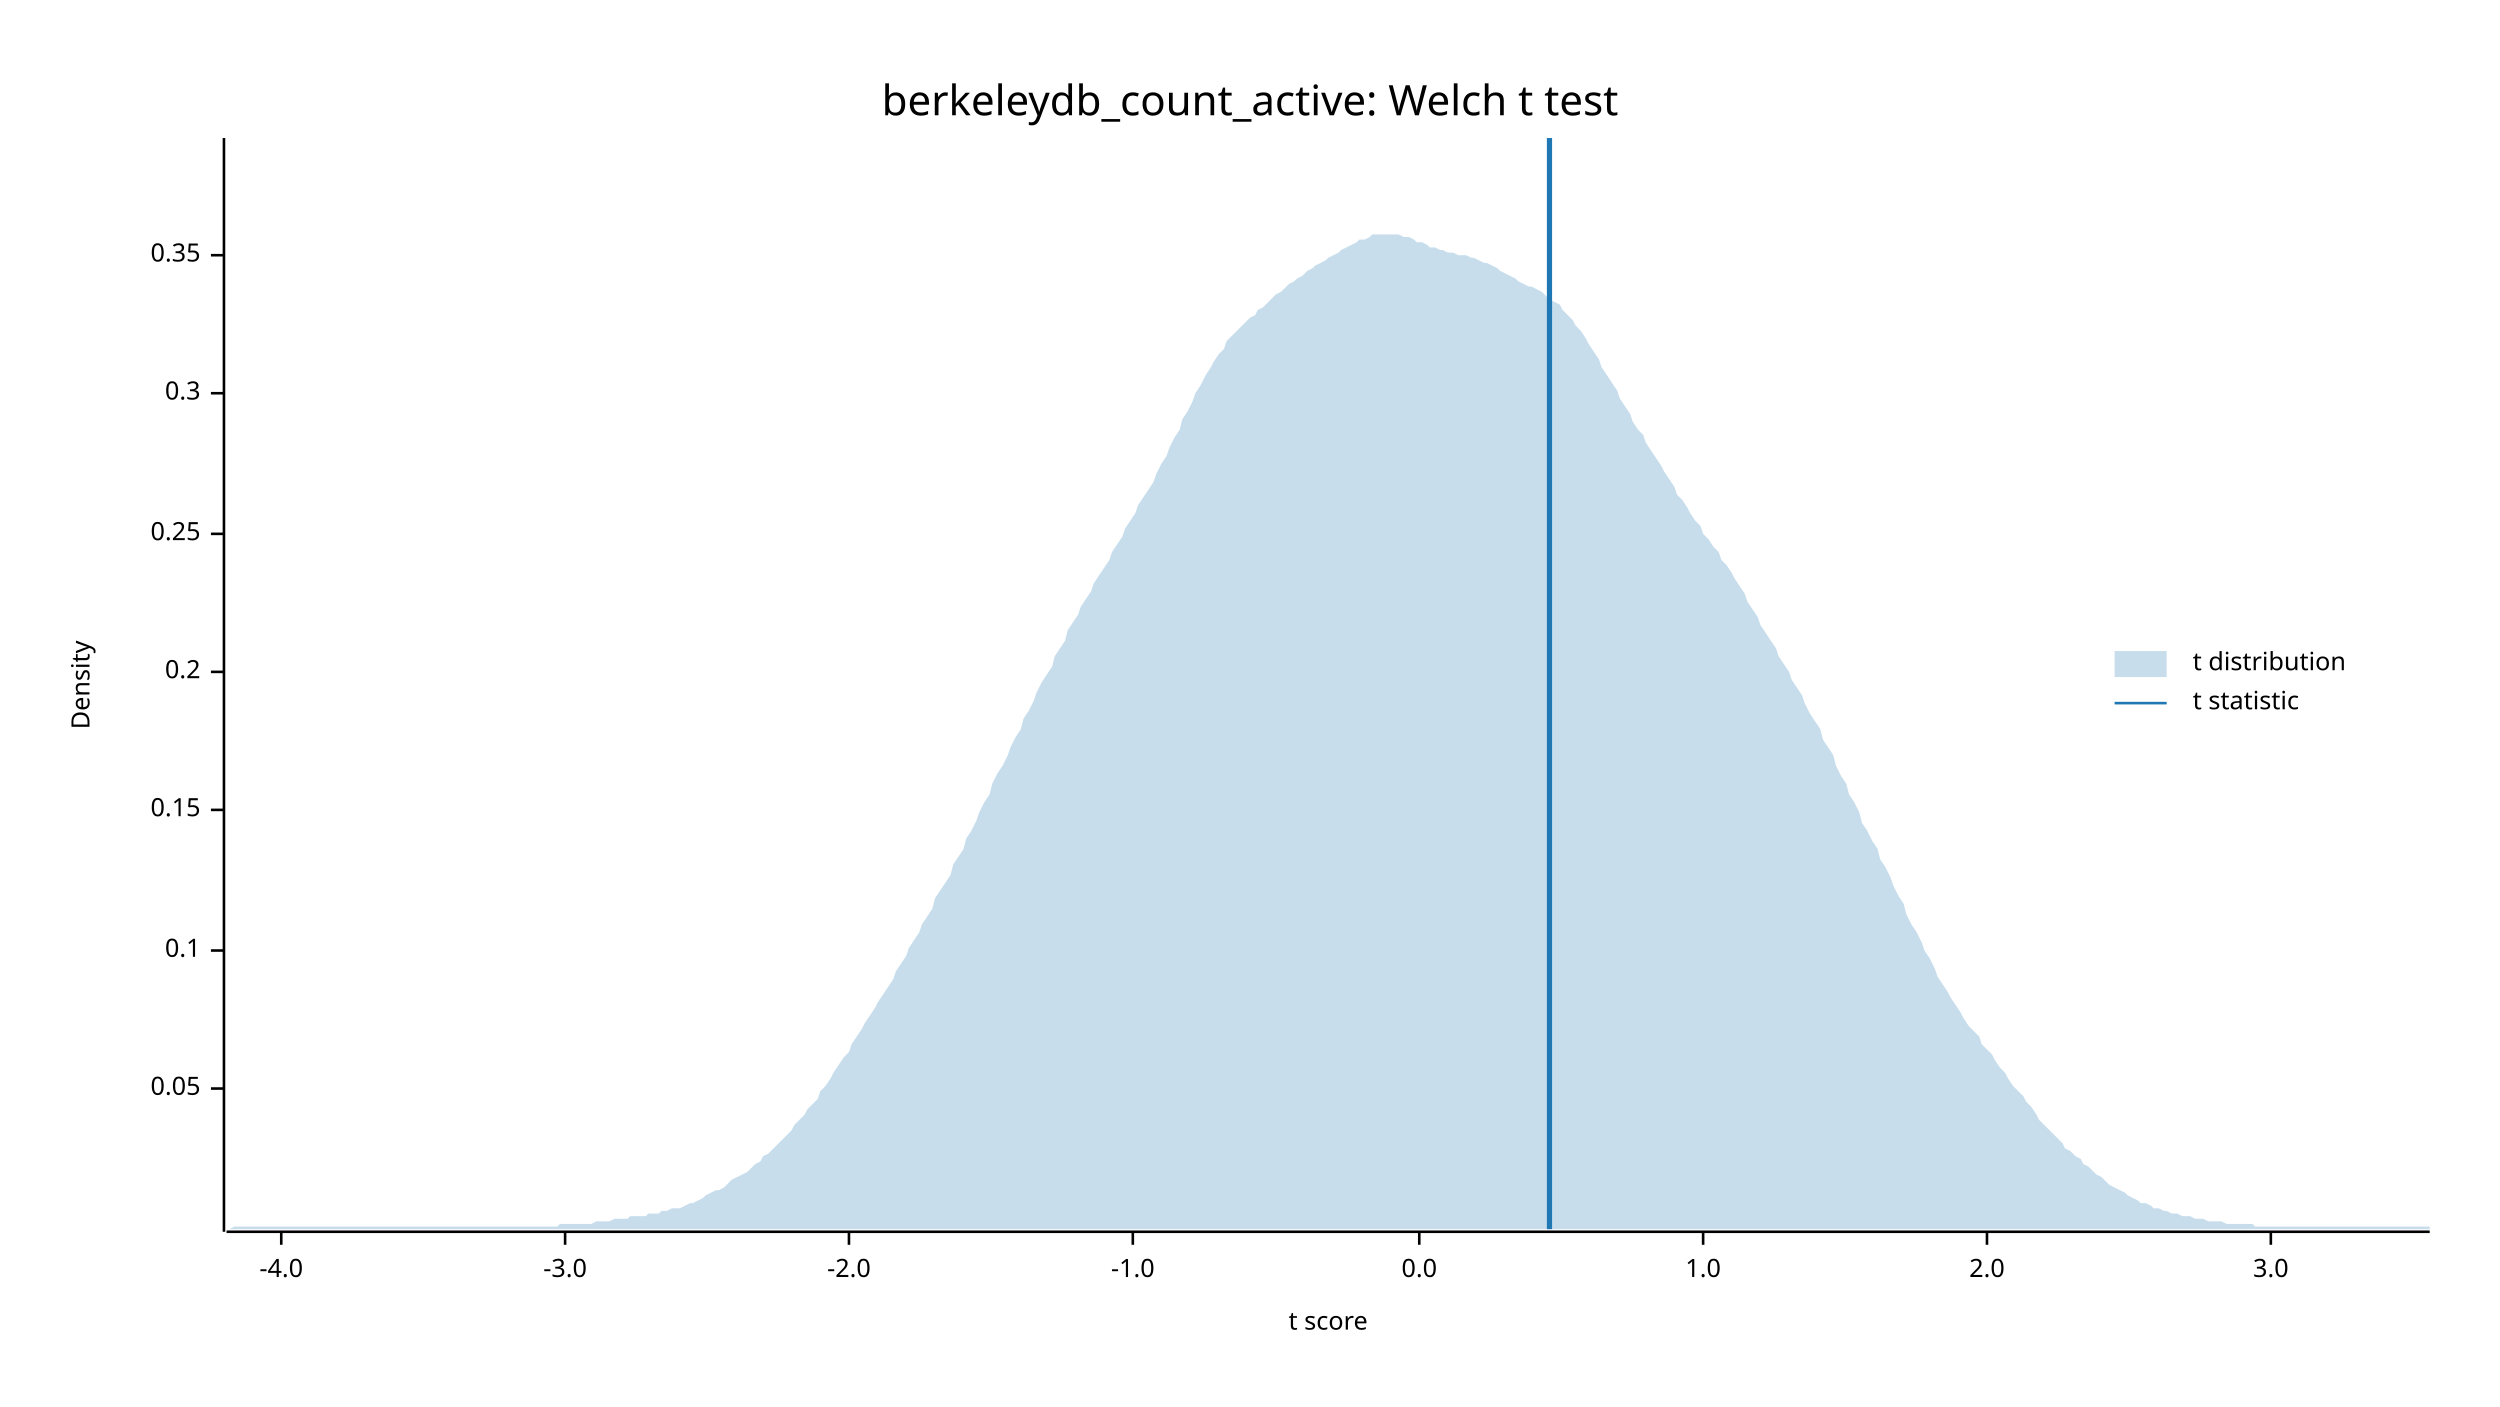
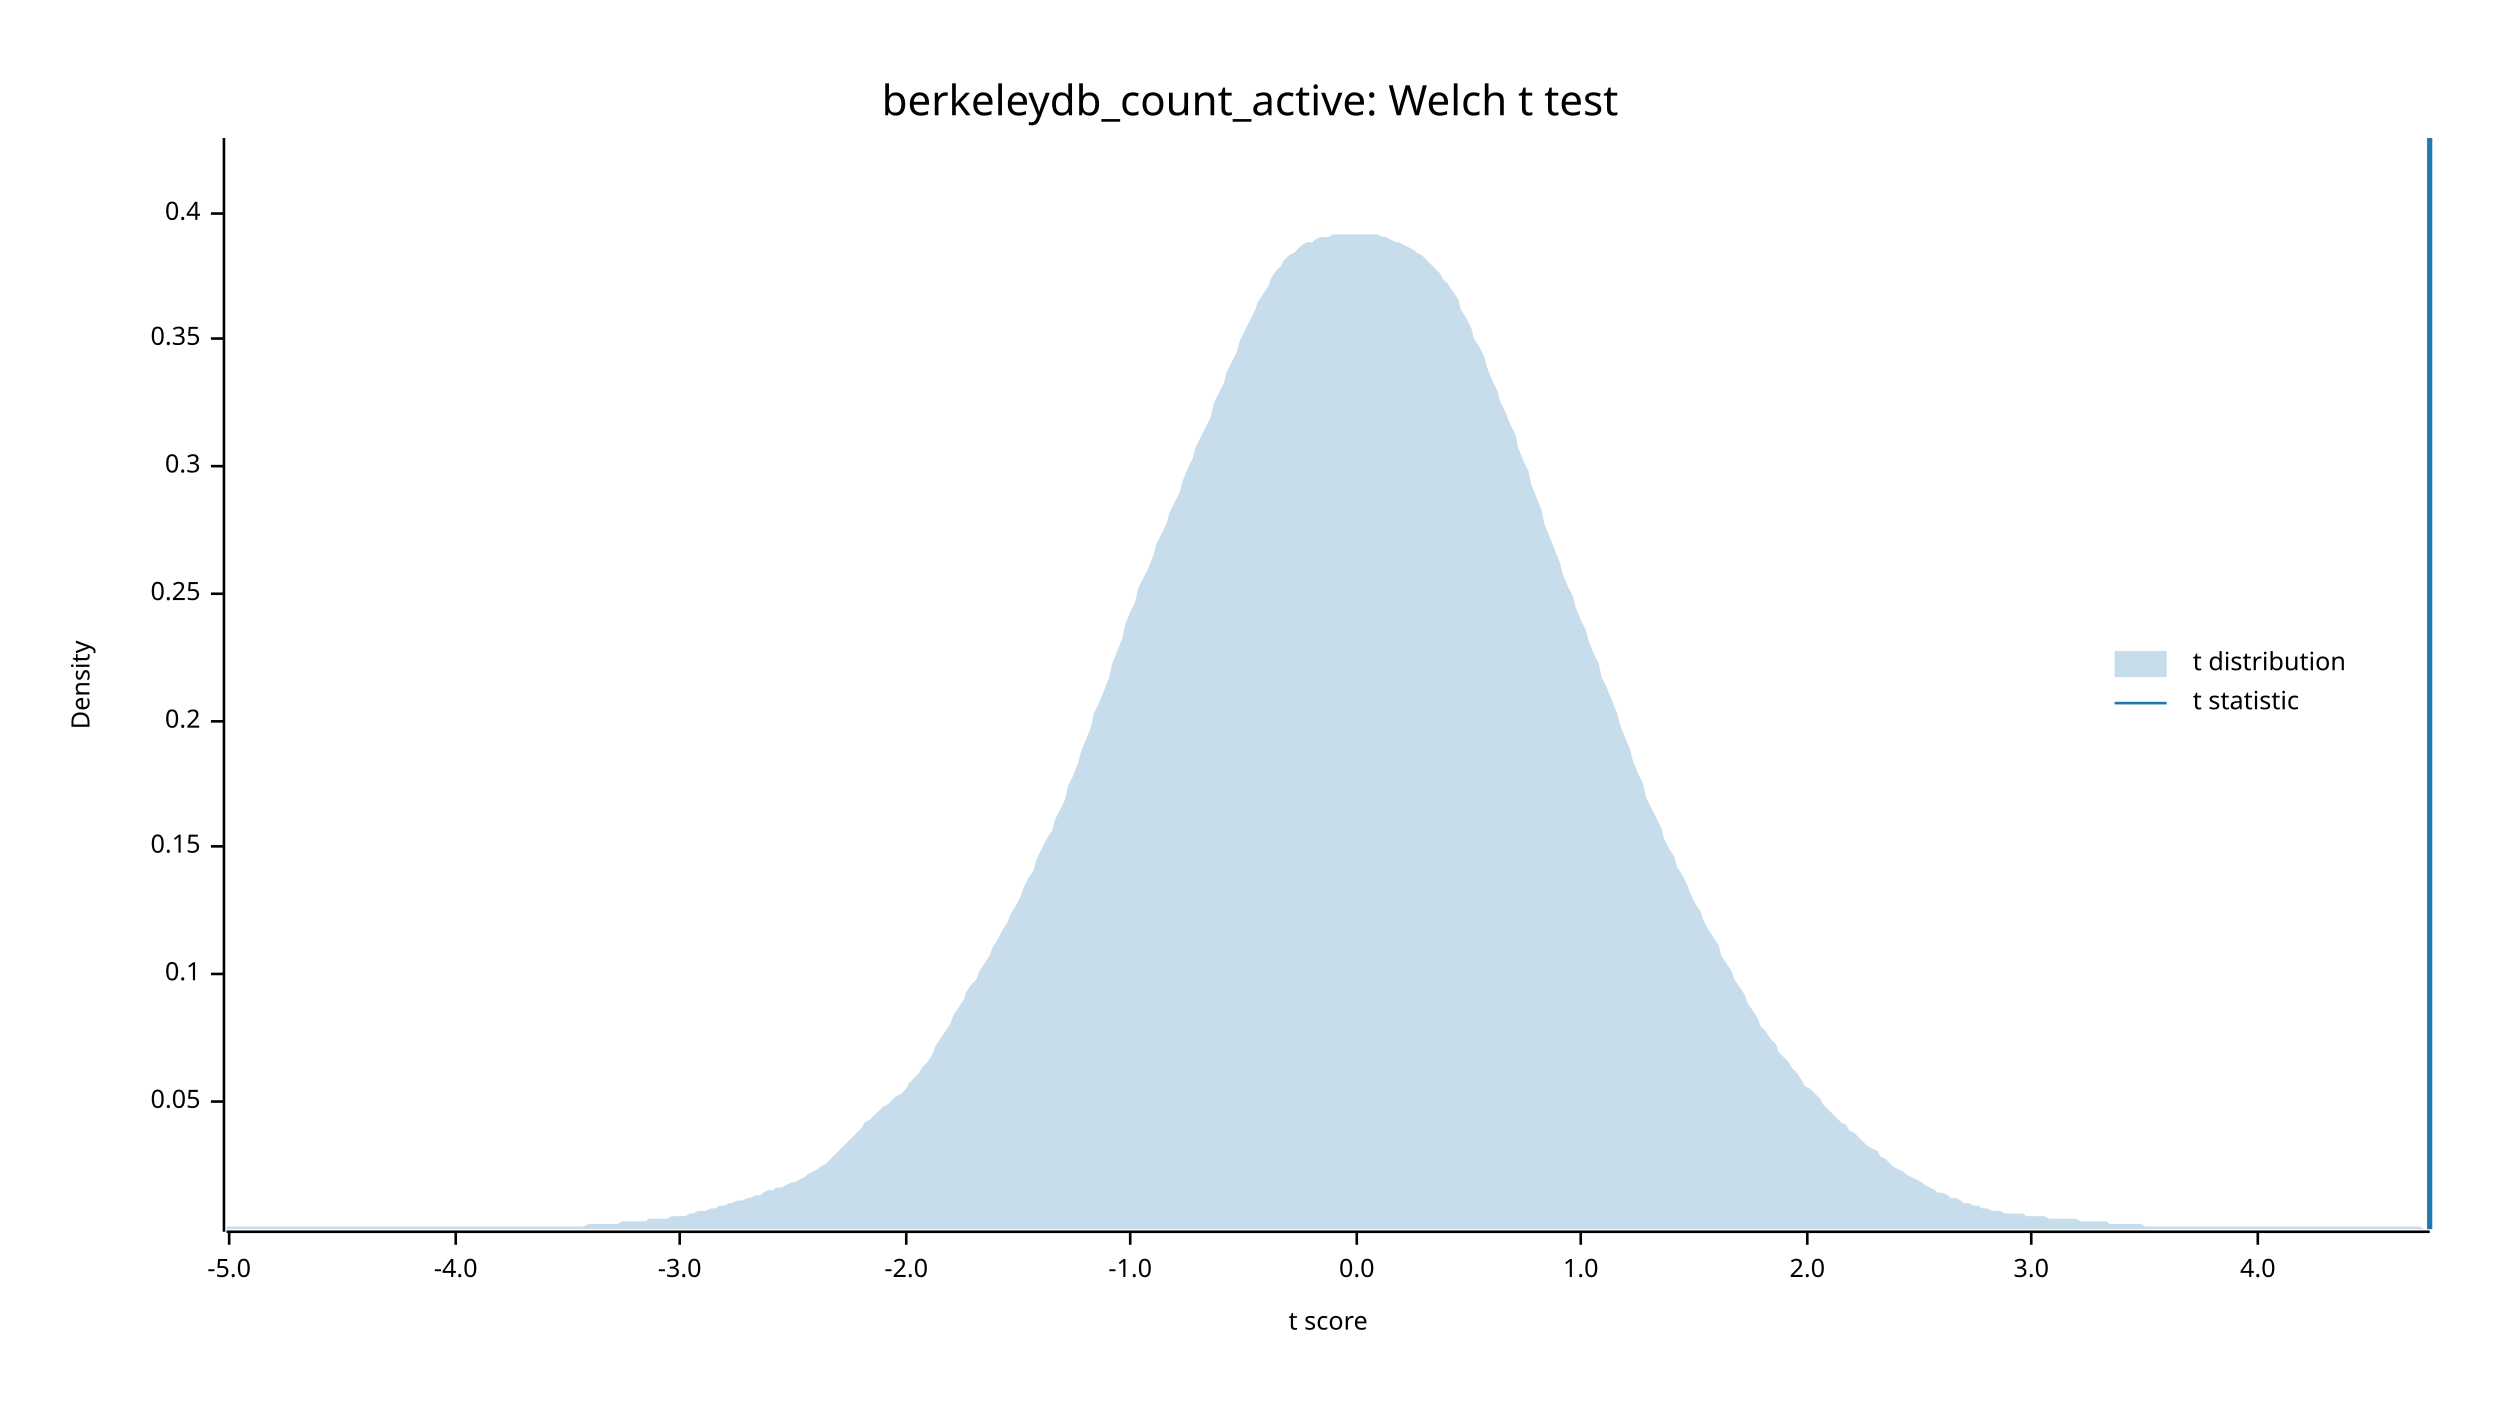
<svg xmlns="http://www.w3.org/2000/svg" width="960" height="540" viewBox="0 0 960 540">
  <text x="480" y="32" dy="0.76em" text-anchor="middle" font-family="sans-serif" font-size="16.129" opacity="1" fill="#000000">
berkeleydb_count_active: Welch t test
</text>
  <text x="27" y="263" dy="0.76em" text-anchor="middle" font-family="sans-serif" font-size="9.677" opacity="1" fill="#000000" transform="rotate(270, 27, 263)">
Density
</text>
  <text x="510" y="513" dy="-0.5ex" text-anchor="middle" font-family="sans-serif" font-size="9.677" opacity="1" fill="#000000">
t score
</text>
  <polyline fill="none" opacity="1" stroke="#000000" stroke-width="1" points="86,53 86,473 " />
-   <text x="77" y="418" dy="0.5ex" text-anchor="end" font-family="sans-serif" font-size="9.677" opacity="1" fill="#000000">
+   <text x="77" y="423" dy="0.5ex" text-anchor="end" font-family="sans-serif" font-size="9.677" opacity="1" fill="#000000">
0.05
</text>
-   <polyline fill="none" opacity="1" stroke="#000000" stroke-width="1" points="81,418 86,418 " />
-   <text x="77" y="365" dy="0.5ex" text-anchor="end" font-family="sans-serif" font-size="9.677" opacity="1" fill="#000000">
+   <polyline fill="none" opacity="1" stroke="#000000" stroke-width="1" points="81,423 86,423 " />
+   <text x="77" y="374" dy="0.5ex" text-anchor="end" font-family="sans-serif" font-size="9.677" opacity="1" fill="#000000">
0.1
</text>
-   <polyline fill="none" opacity="1" stroke="#000000" stroke-width="1" points="81,365 86,365 " />
-   <text x="77" y="311" dy="0.5ex" text-anchor="end" font-family="sans-serif" font-size="9.677" opacity="1" fill="#000000">
+   <polyline fill="none" opacity="1" stroke="#000000" stroke-width="1" points="81,374 86,374 " />
+   <text x="77" y="325" dy="0.5ex" text-anchor="end" font-family="sans-serif" font-size="9.677" opacity="1" fill="#000000">
0.15
</text>
-   <polyline fill="none" opacity="1" stroke="#000000" stroke-width="1" points="81,311 86,311 " />
-   <text x="77" y="258" dy="0.5ex" text-anchor="end" font-family="sans-serif" font-size="9.677" opacity="1" fill="#000000">
+   <polyline fill="none" opacity="1" stroke="#000000" stroke-width="1" points="81,325 86,325 " />
+   <text x="77" y="277" dy="0.5ex" text-anchor="end" font-family="sans-serif" font-size="9.677" opacity="1" fill="#000000">
0.2
</text>
-   <polyline fill="none" opacity="1" stroke="#000000" stroke-width="1" points="81,258 86,258 " />
-   <text x="77" y="205" dy="0.5ex" text-anchor="end" font-family="sans-serif" font-size="9.677" opacity="1" fill="#000000">
+   <polyline fill="none" opacity="1" stroke="#000000" stroke-width="1" points="81,277 86,277 " />
+   <text x="77" y="228" dy="0.5ex" text-anchor="end" font-family="sans-serif" font-size="9.677" opacity="1" fill="#000000">
0.25
</text>
-   <polyline fill="none" opacity="1" stroke="#000000" stroke-width="1" points="81,205 86,205 " />
-   <text x="77" y="151" dy="0.5ex" text-anchor="end" font-family="sans-serif" font-size="9.677" opacity="1" fill="#000000">
+   <polyline fill="none" opacity="1" stroke="#000000" stroke-width="1" points="81,228 86,228 " />
+   <text x="77" y="179" dy="0.5ex" text-anchor="end" font-family="sans-serif" font-size="9.677" opacity="1" fill="#000000">
0.3
</text>
-   <polyline fill="none" opacity="1" stroke="#000000" stroke-width="1" points="81,151 86,151 " />
-   <text x="77" y="98" dy="0.5ex" text-anchor="end" font-family="sans-serif" font-size="9.677" opacity="1" fill="#000000">
+   <polyline fill="none" opacity="1" stroke="#000000" stroke-width="1" points="81,179 86,179 " />
+   <text x="77" y="130" dy="0.5ex" text-anchor="end" font-family="sans-serif" font-size="9.677" opacity="1" fill="#000000">
0.35
</text>
-   <polyline fill="none" opacity="1" stroke="#000000" stroke-width="1" points="81,98 86,98 " />
+   <polyline fill="none" opacity="1" stroke="#000000" stroke-width="1" points="81,130 86,130 " />
+   <text x="77" y="82" dy="0.5ex" text-anchor="end" font-family="sans-serif" font-size="9.677" opacity="1" fill="#000000">
+ 0.4
+ </text>
+   <polyline fill="none" opacity="1" stroke="#000000" stroke-width="1" points="81,82 86,82 " />
  <polyline fill="none" opacity="1" stroke="#000000" stroke-width="1" points="87,473 933,473 " />
-   <text x="108" y="483" dy="0.76em" text-anchor="middle" font-family="sans-serif" font-size="9.677" opacity="1" fill="#000000">
+   <text x="88" y="483" dy="0.76em" text-anchor="middle" font-family="sans-serif" font-size="9.677" opacity="1" fill="#000000">
+ -5.0
+ </text>
+   <polyline fill="none" opacity="1" stroke="#000000" stroke-width="1" points="88,473 88,478 " />
+   <text x="175" y="483" dy="0.76em" text-anchor="middle" font-family="sans-serif" font-size="9.677" opacity="1" fill="#000000">
-4.0
</text>
-   <polyline fill="none" opacity="1" stroke="#000000" stroke-width="1" points="108,473 108,478 " />
-   <text x="217" y="483" dy="0.76em" text-anchor="middle" font-family="sans-serif" font-size="9.677" opacity="1" fill="#000000">
+   <polyline fill="none" opacity="1" stroke="#000000" stroke-width="1" points="175,473 175,478 " />
+   <text x="261" y="483" dy="0.76em" text-anchor="middle" font-family="sans-serif" font-size="9.677" opacity="1" fill="#000000">
-3.0
</text>
-   <polyline fill="none" opacity="1" stroke="#000000" stroke-width="1" points="217,473 217,478 " />
-   <text x="326" y="483" dy="0.76em" text-anchor="middle" font-family="sans-serif" font-size="9.677" opacity="1" fill="#000000">
+   <polyline fill="none" opacity="1" stroke="#000000" stroke-width="1" points="261,473 261,478 " />
+   <text x="348" y="483" dy="0.76em" text-anchor="middle" font-family="sans-serif" font-size="9.677" opacity="1" fill="#000000">
-2.0
</text>
-   <polyline fill="none" opacity="1" stroke="#000000" stroke-width="1" points="326,473 326,478 " />
-   <text x="435" y="483" dy="0.76em" text-anchor="middle" font-family="sans-serif" font-size="9.677" opacity="1" fill="#000000">
+   <polyline fill="none" opacity="1" stroke="#000000" stroke-width="1" points="348,473 348,478 " />
+   <text x="434" y="483" dy="0.76em" text-anchor="middle" font-family="sans-serif" font-size="9.677" opacity="1" fill="#000000">
-1.0
</text>
-   <polyline fill="none" opacity="1" stroke="#000000" stroke-width="1" points="435,473 435,478 " />
-   <text x="545" y="483" dy="0.76em" text-anchor="middle" font-family="sans-serif" font-size="9.677" opacity="1" fill="#000000">
+   <polyline fill="none" opacity="1" stroke="#000000" stroke-width="1" points="434,473 434,478 " />
+   <text x="521" y="483" dy="0.76em" text-anchor="middle" font-family="sans-serif" font-size="9.677" opacity="1" fill="#000000">
0.0
</text>
-   <polyline fill="none" opacity="1" stroke="#000000" stroke-width="1" points="545,473 545,478 " />
-   <text x="654" y="483" dy="0.76em" text-anchor="middle" font-family="sans-serif" font-size="9.677" opacity="1" fill="#000000">
+   <polyline fill="none" opacity="1" stroke="#000000" stroke-width="1" points="521,473 521,478 " />
+   <text x="607" y="483" dy="0.76em" text-anchor="middle" font-family="sans-serif" font-size="9.677" opacity="1" fill="#000000">
1.0
</text>
-   <polyline fill="none" opacity="1" stroke="#000000" stroke-width="1" points="654,473 654,478 " />
-   <text x="763" y="483" dy="0.76em" text-anchor="middle" font-family="sans-serif" font-size="9.677" opacity="1" fill="#000000">
+   <polyline fill="none" opacity="1" stroke="#000000" stroke-width="1" points="607,473 607,478 " />
+   <text x="694" y="483" dy="0.76em" text-anchor="middle" font-family="sans-serif" font-size="9.677" opacity="1" fill="#000000">
2.0
</text>
-   <polyline fill="none" opacity="1" stroke="#000000" stroke-width="1" points="763,473 763,478 " />
-   <text x="872" y="483" dy="0.76em" text-anchor="middle" font-family="sans-serif" font-size="9.677" opacity="1" fill="#000000">
+   <polyline fill="none" opacity="1" stroke="#000000" stroke-width="1" points="694,473 694,478 " />
+   <text x="780" y="483" dy="0.76em" text-anchor="middle" font-family="sans-serif" font-size="9.677" opacity="1" fill="#000000">
3.0
</text>
-   <polyline fill="none" opacity="1" stroke="#000000" stroke-width="1" points="872,473 872,478 " />
-   <polygon opacity="0.25" fill="#1F78B4" points="87,472 88,472 90,471 92,471 93,471 95,471 97,471 98,471 100,471 102,471 103,471 105,471 107,471 109,471 110,471 112,471 114,471 115,471 117,471 119,471 120,471 122,471 124,471 125,471 127,471 129,471 131,471 132,471 134,471 136,471 137,471 139,471 141,471 142,471 144,471 146,471 148,471 149,471 151,471 153,471 154,471 156,471 158,471 159,471 161,471 163,471 164,471 166,471 168,471 170,471 171,471 173,471 175,471 176,471 178,471 180,471 181,471 183,471 185,471 187,471 188,471 190,471 192,471 193,471 195,471 197,471 198,471 200,471 202,471 203,471 205,471 207,471 209,471 210,471 212,471 214,471 215,470 217,470 219,470 220,470 222,470 224,470 226,470 227,470 229,469 231,469 232,469 234,469 236,468 237,468 239,468 241,468 242,467 244,467 246,467 248,467 249,466 251,466 253,466 254,465 256,465 258,464 259,464 261,464 263,463 265,462 266,462 268,461 270,460 271,459 273,458 275,457 276,457 278,456 280,454 281,453 283,452 285,451 287,450 288,449 290,447 292,446 293,444 295,443 297,441 298,440 300,438 302,436 304,434 305,432 307,430 309,428 310,426 312,424 314,422 315,419 317,417 319,414 320,412 322,409 324,406 326,404 327,401 329,398 331,395 332,393 334,390 336,387 337,385 339,382 341,379 343,376 344,373 346,370 348,367 349,364 351,361 353,358 354,355 356,352 358,349 359,345 361,342 363,339 365,336 366,332 368,329 370,326 371,322 373,319 375,315 376,312 378,308 380,305 381,301 383,297 385,294 387,290 388,287 390,283 392,280 393,276 395,273 397,269 398,266 400,262 402,259 404,256 405,252 407,249 409,246 410,242 412,239 414,236 415,233 417,230 419,227 420,224 422,221 424,218 426,215 427,212 429,209 431,206 432,203 434,200 436,197 437,194 439,191 441,188 443,185 444,182 446,178 448,175 449,172 451,168 453,165 454,161 456,158 458,154 459,151 461,148 463,144 465,141 466,139 468,136 470,134 471,131 473,129 475,127 476,126 478,124 480,122 482,121 483,119 485,118 487,116 488,115 490,113 492,112 493,111 495,109 497,108 498,107 500,106 502,104 504,103 505,102 507,101 509,100 510,99 512,98 514,97 515,96 517,95 519,94 521,93 522,92 524,92 526,91 527,90 529,90 531,90 532,90 534,90 536,90 537,90 539,91 541,91 543,92 544,93 546,93 548,94 549,95 551,95 553,96 554,96 556,97 558,97 560,98 561,98 563,98 565,99 566,99 568,100 570,101 571,101 573,102 575,103 576,104 578,105 580,106 582,107 583,108 585,109 587,110 588,110 590,111 592,112 593,113 595,115 597,116 599,117 600,119 602,121 604,123 605,125 607,127 609,130 610,132 612,135 614,138 615,141 617,144 619,147 621,150 622,153 624,156 626,159 627,162 629,165 631,167 632,170 634,173 636,176 638,179 639,181 641,184 643,187 644,190 646,192 648,195 649,197 651,200 653,202 654,205 656,207 658,210 660,212 661,215 663,217 665,220 666,222 668,225 670,228 671,231 673,234 675,237 676,240 678,243 680,246 682,249 683,252 685,255 687,258 688,261 690,264 692,267 693,270 695,274 697,277 699,280 700,284 702,287 704,290 705,294 707,298 709,301 710,305 712,308 714,312 715,316 717,319 719,323 721,326 722,330 724,333 726,337 727,340 729,344 731,347 732,351 734,355 736,358 738,362 739,365 741,368 743,372 744,375 746,378 748,381 749,383 751,386 753,389 754,391 756,394 758,396 760,398 761,401 763,403 765,405 766,407 768,410 770,412 771,414 773,417 775,419 777,421 778,423 780,425 782,428 783,430 785,432 787,434 788,435 790,437 792,439 793,441 795,442 797,444 799,445 800,447 802,448 804,450 805,451 807,452 809,454 810,455 812,456 814,457 816,458 817,459 819,460 821,461 822,462 824,462 826,463 827,464 829,464 831,465 832,465 834,466 836,466 838,467 839,467 841,467 843,468 844,468 846,468 848,469 849,469 851,469 853,469 855,470 856,470 858,470 860,470 861,470 863,470 865,470 866,471 868,471 870,471 871,471 873,471 875,471 877,471 878,471 880,471 882,471 883,471 885,471 887,471 888,471 890,471 892,471 894,471 895,471 897,471 899,471 900,471 902,471 904,471 905,471 907,471 909,471 910,471 912,471 914,471 916,471 917,471 919,471 921,471 922,471 924,471 926,471 927,471 929,471 931,471 933,471 933,472 87,472 " />
-   <polyline fill="none" opacity="1" stroke="#1F78B4" stroke-width="2" points="595,472 595,53 " />
+   <polyline fill="none" opacity="1" stroke="#000000" stroke-width="1" points="780,473 780,478 " />
+   <text x="867" y="483" dy="0.76em" text-anchor="middle" font-family="sans-serif" font-size="9.677" opacity="1" fill="#000000">
+ 4.0
+ </text>
+   <polyline fill="none" opacity="1" stroke="#000000" stroke-width="1" points="867,473 867,478 " />
+   <polygon opacity="0.25" fill="#1F78B4" points="87,471 88,471 90,471 92,471 93,471 95,471 97,471 98,471 100,471 102,471 103,471 105,471 107,471 109,471 110,471 112,471 114,471 115,471 117,471 119,471 120,471 122,471 124,471 125,471 127,471 129,471 131,471 132,471 134,471 136,471 137,471 139,471 141,471 142,471 144,471 146,471 148,471 149,471 151,471 153,471 154,471 156,471 158,471 159,471 161,471 163,471 164,471 166,471 168,471 170,471 171,471 173,471 175,471 176,471 178,471 180,471 181,471 183,471 185,471 187,471 188,471 190,471 192,471 193,471 195,471 197,471 198,471 200,471 202,471 203,471 205,471 207,471 209,471 210,471 212,471 214,471 215,471 217,471 219,471 220,471 222,471 224,471 226,470 227,470 229,470 231,470 232,470 234,470 236,470 237,470 239,469 241,469 242,469 244,469 246,469 248,469 249,468 251,468 253,468 254,468 256,468 258,467 259,467 261,467 263,467 265,466 266,466 268,465 270,465 271,465 273,464 275,464 276,463 278,463 280,462 281,462 283,461 285,461 287,460 288,460 290,459 292,459 293,458 295,457 297,457 298,456 300,456 302,455 304,454 305,454 307,453 309,452 310,451 312,450 314,449 315,448 317,447 319,445 320,444 322,442 324,440 326,438 327,437 329,435 331,433 332,431 334,430 336,428 337,427 339,425 341,424 343,422 344,421 346,420 348,418 349,416 351,414 353,412 354,410 356,408 358,405 359,402 361,399 363,396 365,393 366,390 368,387 370,384 371,381 373,378 375,376 376,373 378,370 380,367 381,364 383,361 385,357 387,354 388,351 390,348 392,344 393,341 395,337 397,334 398,330 400,326 402,322 404,319 405,315 407,311 409,307 410,302 412,298 414,293 415,289 417,284 419,279 420,274 422,270 424,265 426,260 427,255 429,250 431,245 432,240 434,235 436,231 437,226 439,222 441,218 443,213 444,209 446,205 448,201 449,197 451,193 453,189 454,185 456,180 458,176 459,172 461,168 463,164 465,160 466,155 468,151 470,147 471,143 473,139 475,135 476,131 478,127 480,123 482,119 483,116 485,113 487,110 488,107 490,104 492,102 493,100 495,98 497,97 498,96 500,94 502,93 504,93 505,92 507,91 509,91 510,91 512,90 514,90 515,90 517,90 519,90 521,90 522,90 524,90 526,90 527,90 529,90 531,91 532,91 534,92 536,93 537,93 539,94 541,95 543,96 544,97 546,98 548,100 549,101 551,103 553,105 554,107 556,109 558,112 560,115 561,119 563,122 565,126 566,130 568,133 570,137 571,141 573,146 575,150 576,154 578,158 580,163 582,167 583,172 585,177 587,181 588,186 590,191 592,196 593,201 595,206 597,211 599,216 600,220 602,225 604,229 605,233 607,238 609,242 610,246 612,251 614,255 615,260 617,264 619,269 621,274 622,278 624,283 626,288 627,292 629,297 631,301 632,306 634,310 636,314 638,318 639,322 641,326 643,329 644,333 646,336 648,340 649,343 651,347 653,350 654,353 656,357 658,360 660,363 661,367 663,370 665,373 666,376 668,379 670,382 671,385 673,388 675,391 676,394 678,396 680,399 682,401 683,404 685,406 687,408 688,410 690,412 692,415 693,417 695,418 697,420 699,422 700,424 702,426 704,428 705,429 707,431 709,432 710,434 712,435 714,437 715,438 717,440 719,441 721,442 722,444 724,445 726,447 727,448 729,449 731,450 732,451 734,452 736,453 738,454 739,455 741,456 743,457 744,458 746,458 748,459 749,460 751,460 753,461 754,462 756,462 758,463 760,463 761,464 763,464 765,465 766,465 768,465 770,466 771,466 773,466 775,466 777,466 778,467 780,467 782,467 783,467 785,467 787,468 788,468 790,468 792,468 793,468 795,468 797,468 799,469 800,469 802,469 804,469 805,469 807,469 809,469 810,470 812,470 814,470 816,470 817,470 819,470 821,470 822,470 824,471 826,471 827,471 829,471 831,471 832,471 834,471 836,471 838,471 839,471 841,471 843,471 844,471 846,471 848,471 849,471 851,471 853,471 855,471 856,471 858,471 860,471 861,471 863,471 865,471 866,471 868,471 870,471 871,471 873,471 875,471 877,471 878,471 880,471 882,471 883,471 885,471 887,471 888,471 890,471 892,471 894,471 895,471 897,471 899,471 900,471 902,471 904,471 905,471 907,471 909,471 910,471 912,471 914,471 916,471 917,471 919,471 921,471 922,471 924,471 926,471 927,471 929,471 931,472 933,472 933,472 87,472 " />
+   <polyline fill="none" opacity="1" stroke="#1F78B4" stroke-width="2" points="933,472 933,53 " />
  <text x="842" y="250" dy="0.76em" text-anchor="start" font-family="sans-serif" font-size="9.677" opacity="1" fill="#000000">
t distribution
</text>
  <text x="842" y="265" dy="0.76em" text-anchor="start" font-family="sans-serif" font-size="9.677" opacity="1" fill="#000000">
t statistic
</text>
  <rect x="812" y="250" width="20" height="10" opacity="0.25" fill="#1F78B4" stroke="none" />
  <polyline fill="none" opacity="1" stroke="#1F78B4" stroke-width="1" points="812,270 832,270 " />
</svg>
